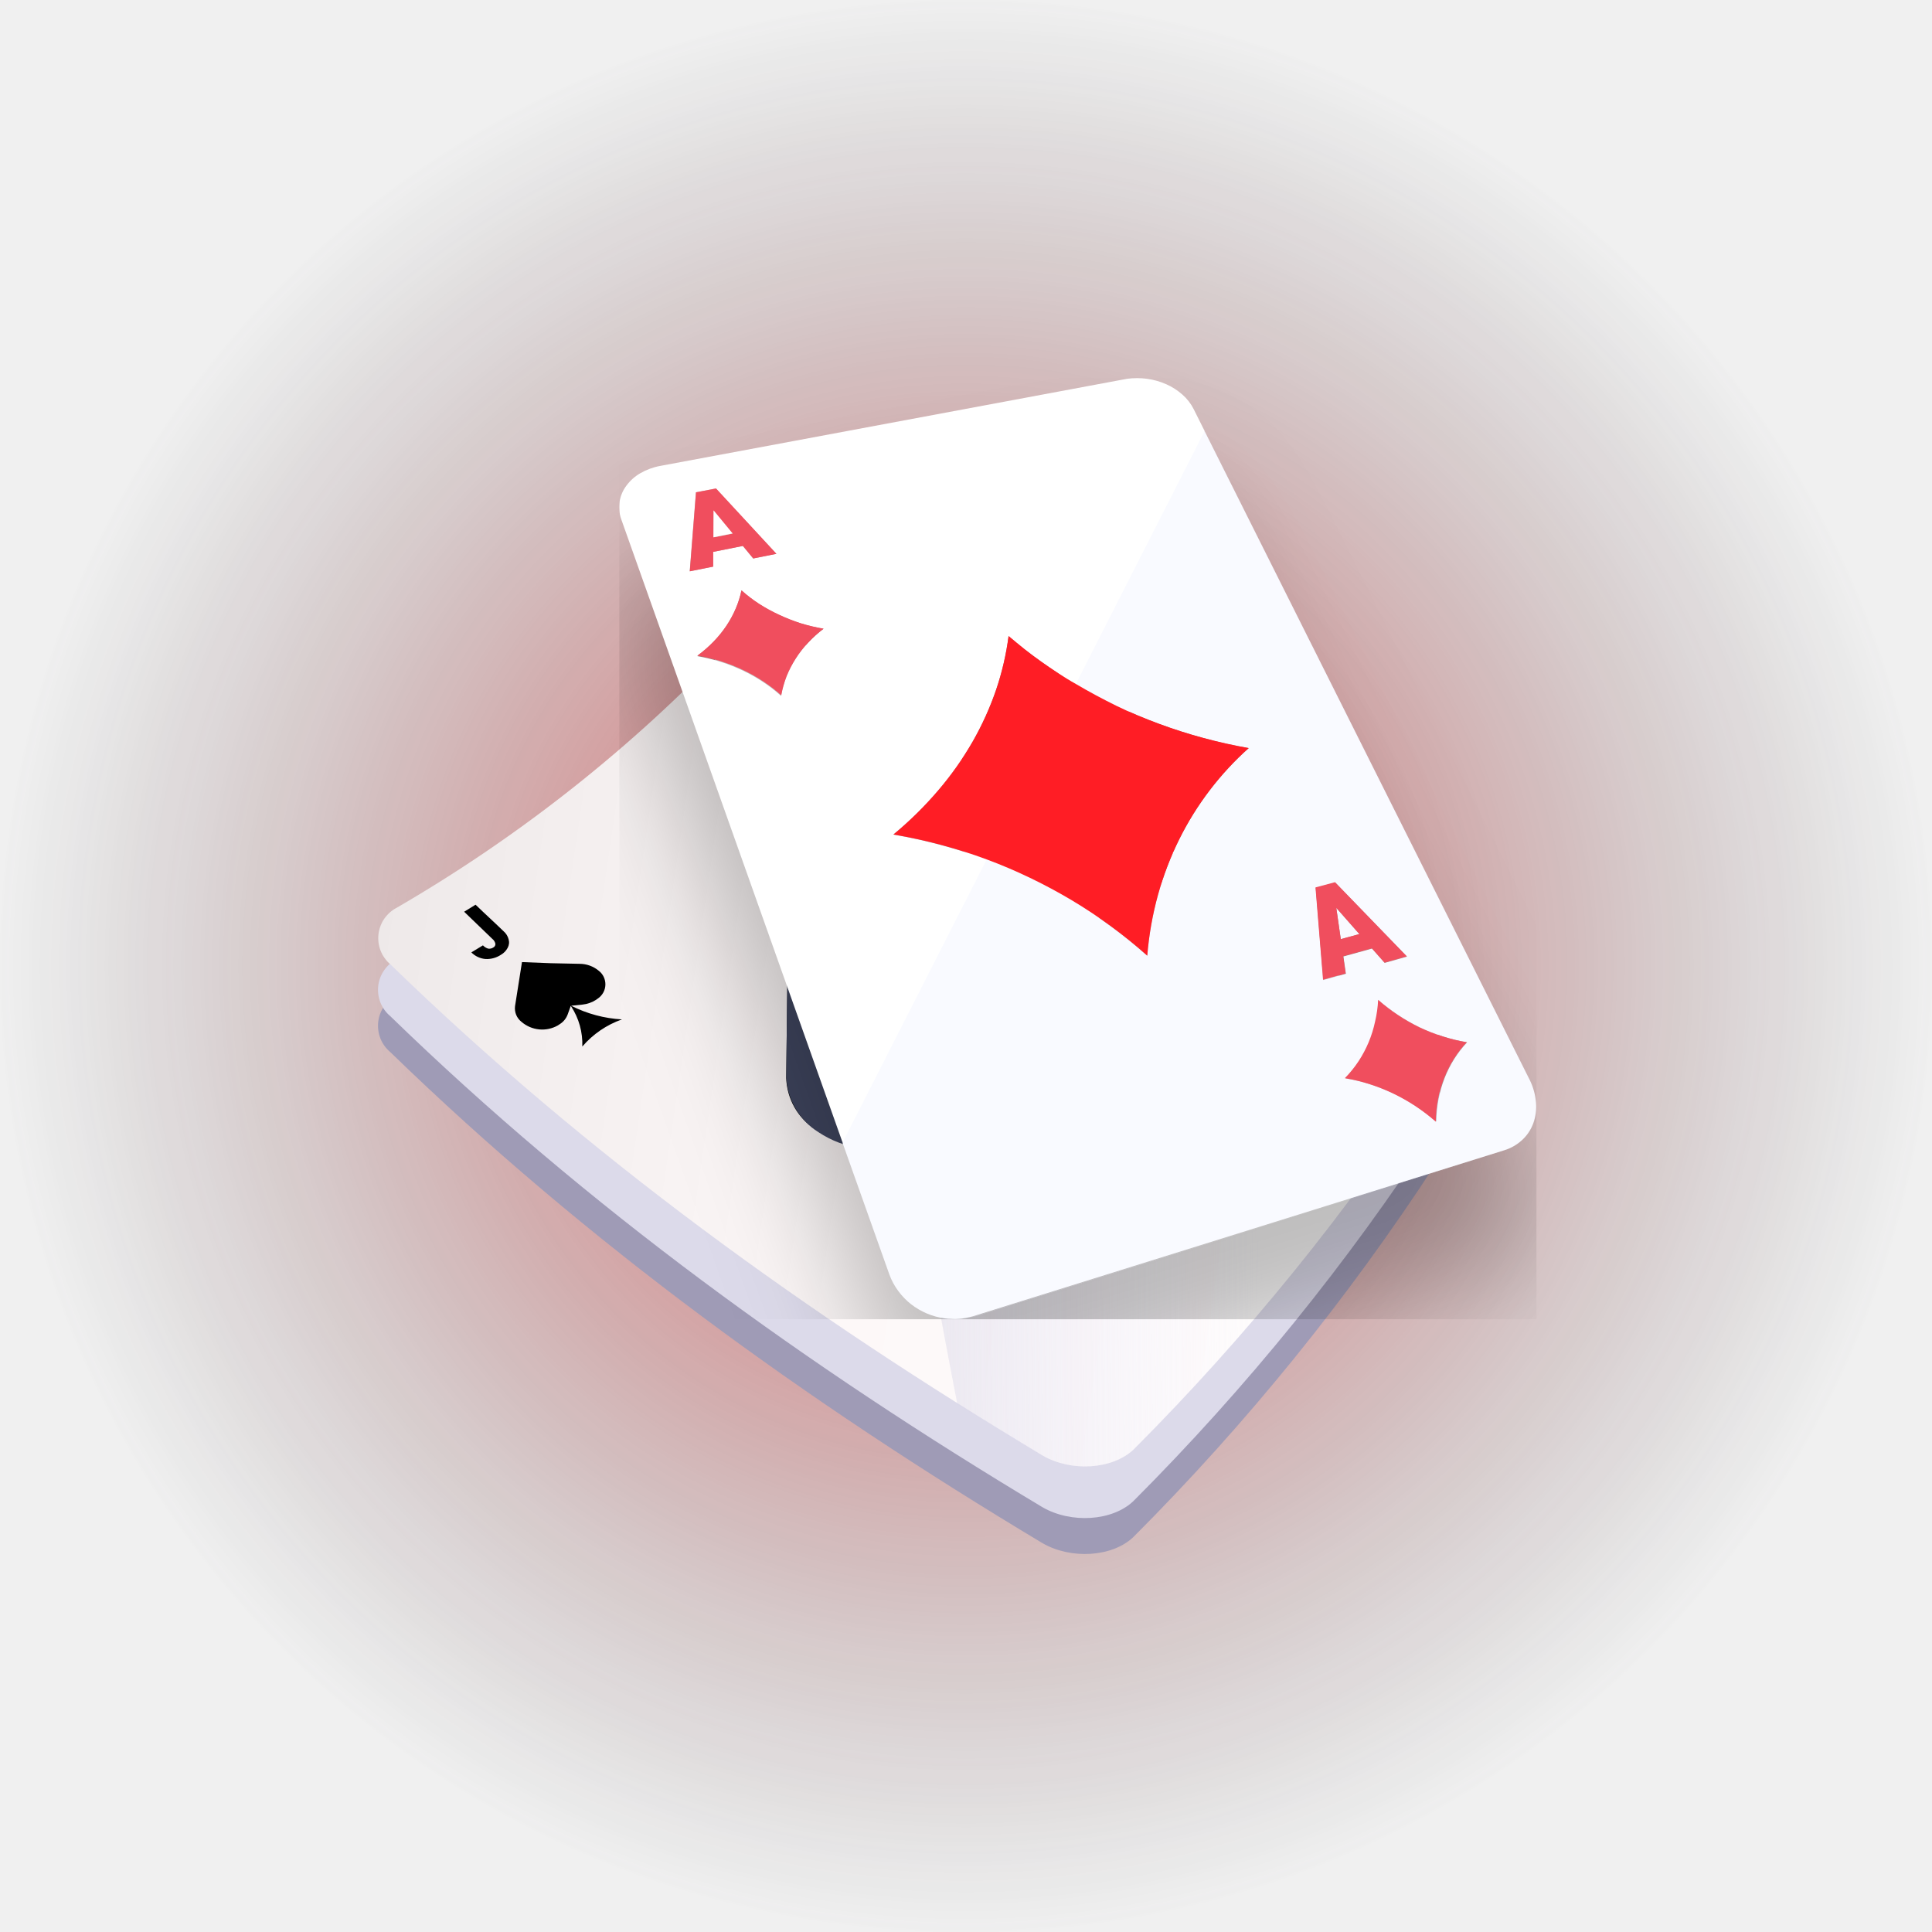
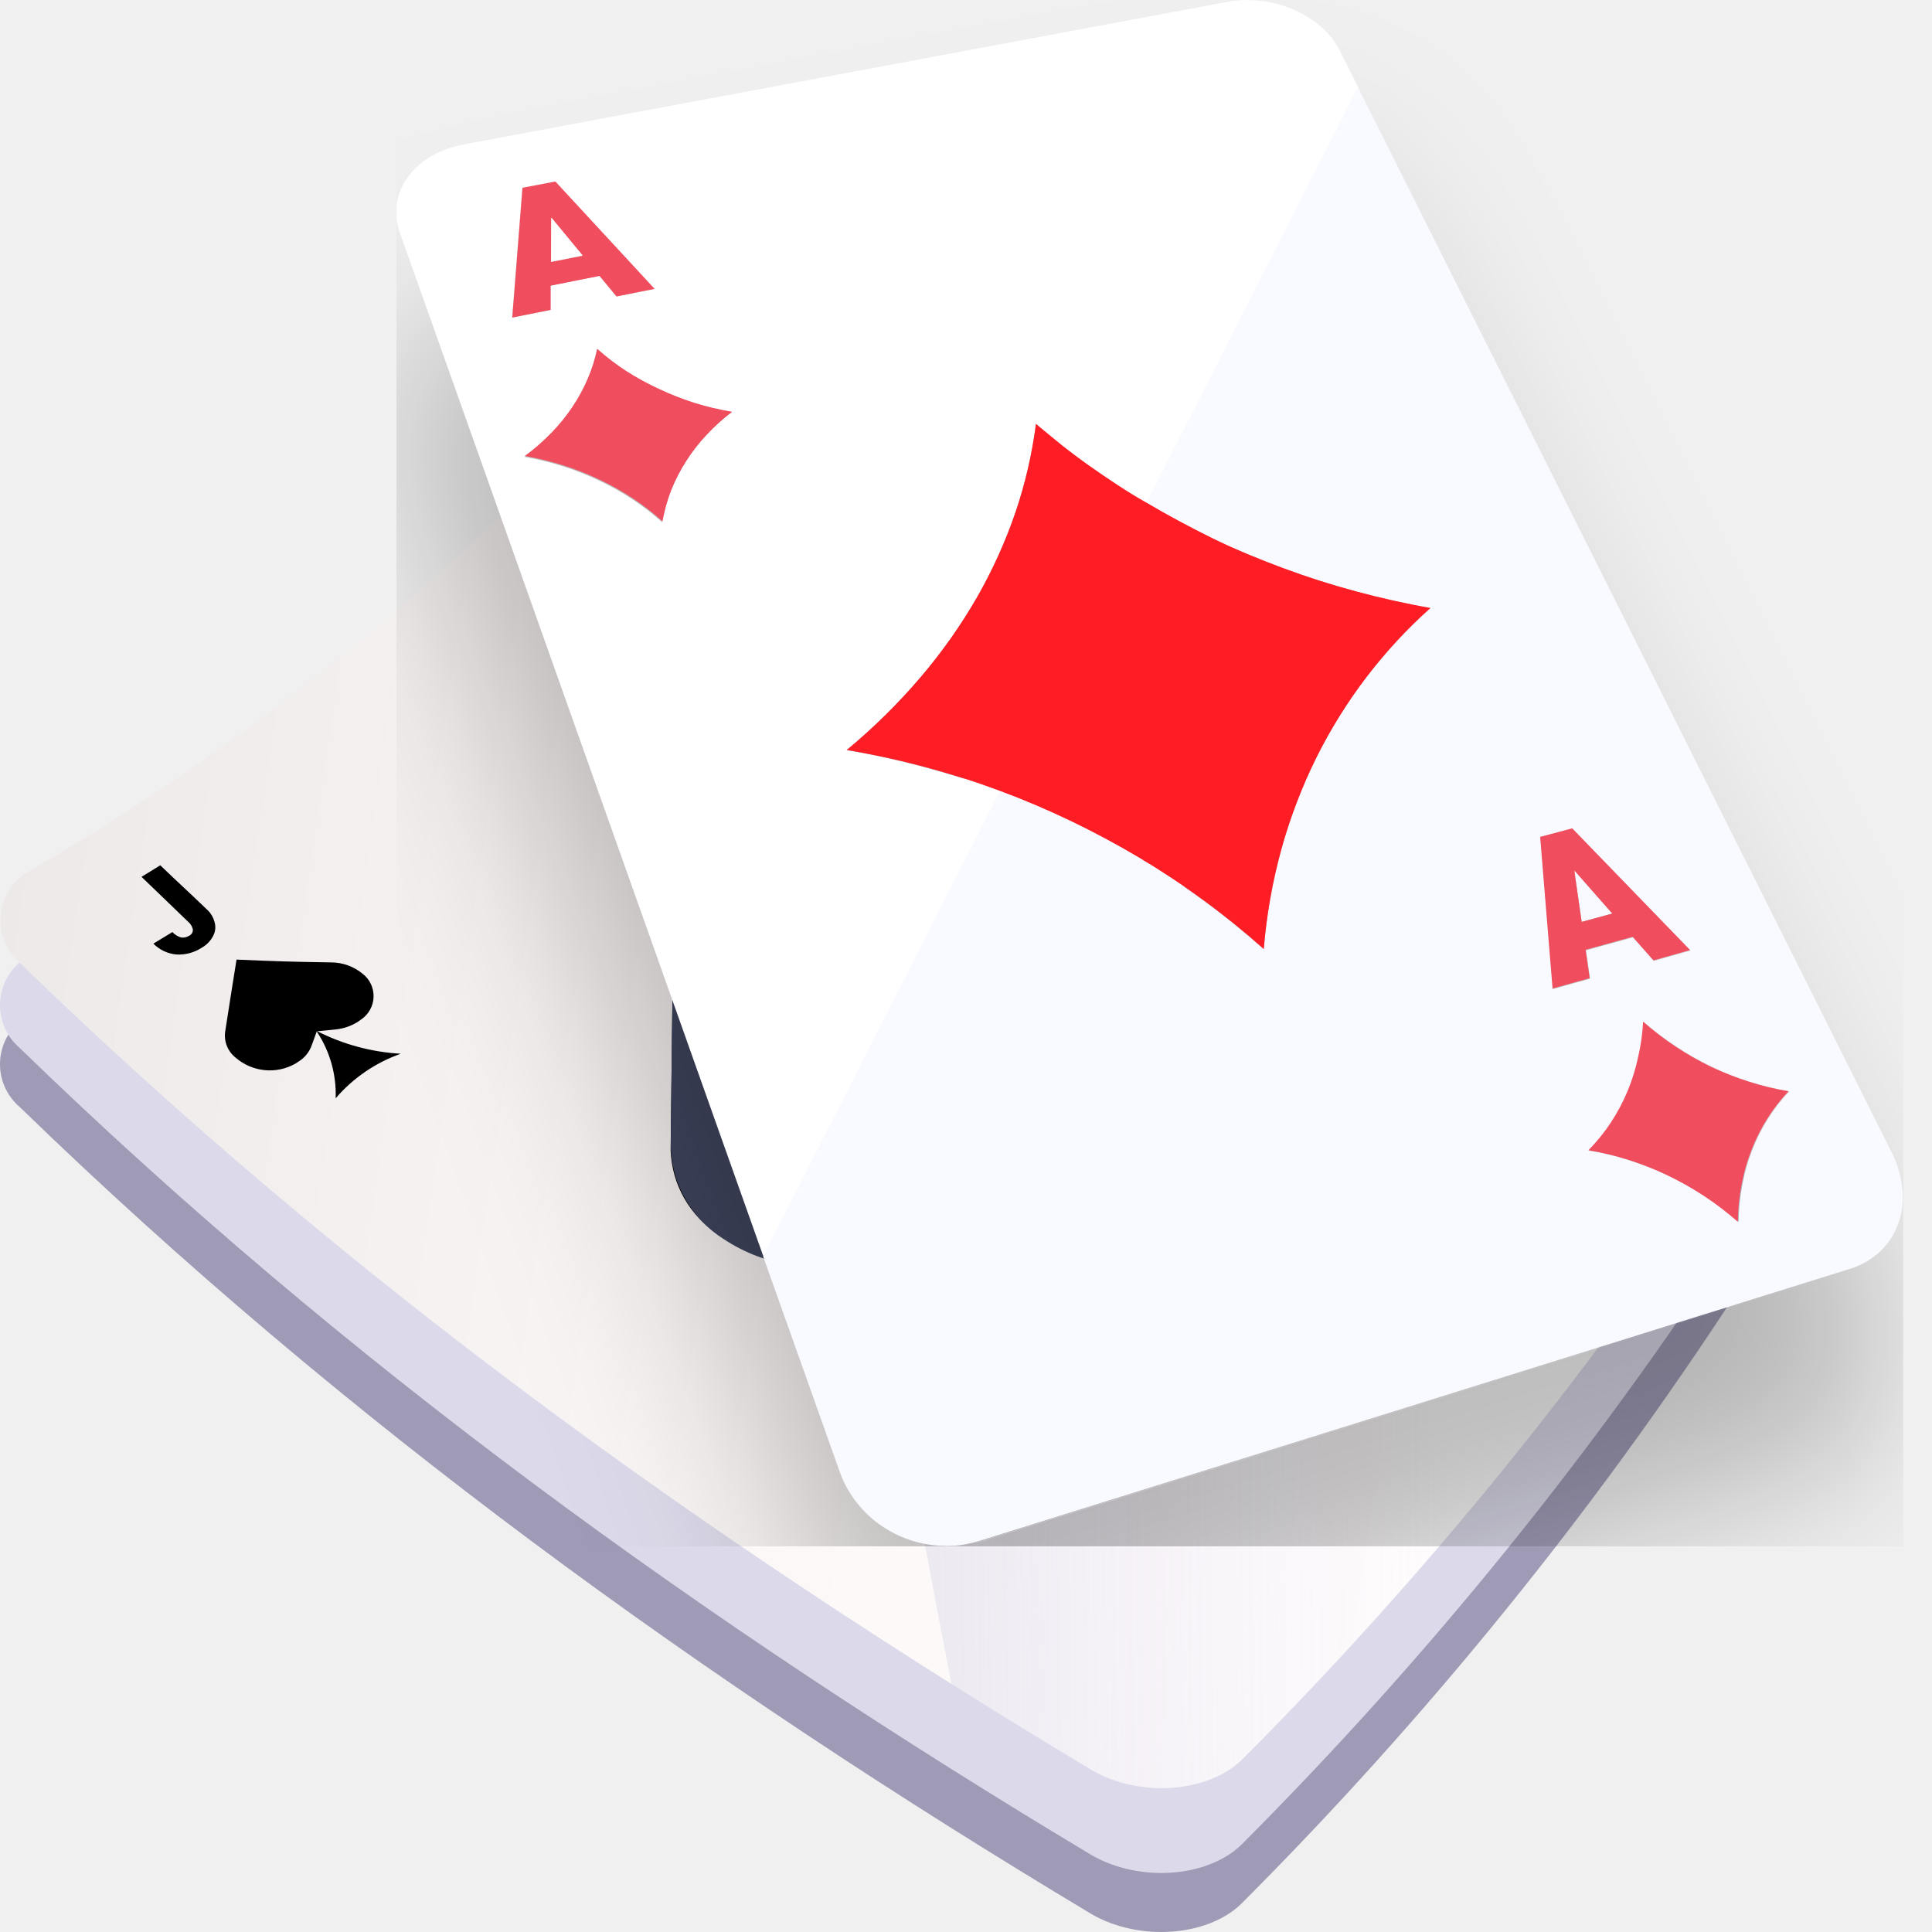
- <svg xmlns="http://www.w3.org/2000/svg" width="92" height="92" viewBox="0 0 92 92" fill="none">
-   <circle opacity="0.6" cx="46" cy="46" r="46" fill="url(#paint0_radial_1401_121448)" />
-   <g clip-path="url(#clip0_1401_121448)">
-     <path d="M18.581 50.096C18.374 49.922 18.214 49.699 18.114 49.448C18.015 49.196 17.98 48.924 18.011 48.656C18.043 48.387 18.14 48.131 18.295 47.91C18.45 47.688 18.658 47.509 18.899 47.387C24.779 43.97 30.137 39.724 34.807 34.781C35.175 34.358 35.688 34.089 36.245 34.026C36.801 33.964 37.362 34.112 37.814 34.442C46.833 41.728 56.766 47.399 67.239 52.311C68.526 52.887 69.054 54.293 68.347 55.449C64.182 61.845 59.364 67.791 53.971 73.192C52.97 74.148 51.001 74.27 49.64 73.482C38.444 66.772 27.967 59.209 18.581 50.096Z" fill="#9F9BB6" />
-     <path d="M18.581 48.385C18.374 48.211 18.214 47.988 18.114 47.737C18.015 47.486 17.98 47.213 18.011 46.945C18.043 46.676 18.14 46.42 18.295 46.199C18.45 45.977 18.658 45.798 18.899 45.676C24.779 42.259 30.137 38.014 34.807 33.07C35.175 32.648 35.688 32.378 36.245 32.316C36.801 32.253 37.362 32.401 37.814 32.731C46.833 40.017 56.766 45.688 67.239 50.6C68.526 51.176 69.054 52.582 68.347 53.738C64.182 60.134 59.364 66.08 53.971 71.481C52.97 72.437 51.001 72.559 49.64 71.771C38.444 65.061 27.967 57.498 18.581 48.385Z" fill="#DCDAEA" />
-     <path d="M18.593 45.925C18.386 45.75 18.226 45.528 18.126 45.276C18.027 45.025 17.992 44.753 18.023 44.484C18.055 44.216 18.152 43.959 18.307 43.738C18.462 43.517 18.67 43.337 18.911 43.215C24.791 39.799 30.149 35.553 34.819 30.61C35.187 30.187 35.7 29.918 36.257 29.855C36.813 29.792 37.374 29.94 37.826 30.27C46.845 37.556 56.778 43.228 67.251 48.139C68.538 48.716 69.066 50.121 68.359 51.278C64.194 57.673 59.376 63.62 53.983 69.02C52.982 69.976 51.013 70.099 49.652 69.31C38.456 62.601 27.979 55.037 18.593 45.925Z" fill="url(#paint1_linear_1401_121448)" />
-     <path opacity="0.67" d="M45.594 66.892C43.351 55.377 41.557 43.833 40.229 32.159C48.683 38.37 57.735 43.724 67.251 48.14C68.538 48.716 69.066 50.122 68.359 51.278C64.194 57.674 59.377 63.62 53.983 69.02C52.982 69.977 51.013 70.095 49.652 69.306C47.993 68.363 47.184 67.876 45.594 66.892Z" fill="url(#paint2_linear_1401_121448)" />
-     <path d="M45.934 51.517C46.019 50.896 46.06 50.585 46.138 49.964C46.857 49.752 47.217 49.641 47.932 49.416C48.671 49.192 49.334 48.768 49.848 48.191L50.089 47.909C51.38 46.405 50.906 44.297 49.235 43.242C48.321 42.687 47.231 42.498 46.183 42.711C43.325 43.29 40.439 43.716 37.536 43.986C37.491 46.928 37.471 48.403 37.438 51.341C37.456 51.833 37.593 52.314 37.837 52.741C38.082 53.168 38.428 53.529 38.844 53.793C40.589 55.019 43.298 54.933 44.736 53.552L44.994 53.303C45.495 52.827 45.826 52.199 45.934 51.517V51.517Z" fill="black" />
-     <path d="M43.212 54.467L43.596 54.332C42.779 49.964 42.427 47.794 41.77 43.471C40.082 43.716 39.236 43.818 37.528 43.994C37.487 46.895 37.471 48.35 37.442 51.259C37.461 51.793 37.61 52.313 37.877 52.775C38.143 53.238 38.519 53.628 38.97 53.911C39.588 54.322 40.291 54.586 41.027 54.682C41.762 54.778 42.51 54.705 43.212 54.467V54.467Z" fill="#404660" />
-     <path d="M46.138 49.952L46.22 49.976C48.918 50.851 51.788 51.057 54.584 50.577C52.392 52.07 50.594 54.072 49.346 56.412C48.901 54.033 47.81 51.821 46.191 50.021L46.138 49.952Z" fill="black" />
-     <path d="M22.102 43.416L22.646 43.081C23.173 43.591 23.463 43.845 23.982 44.347C24.098 44.447 24.181 44.579 24.219 44.727C24.239 44.795 24.246 44.866 24.238 44.936C24.23 45.006 24.208 45.074 24.174 45.136C24.102 45.272 23.993 45.386 23.859 45.463C23.64 45.609 23.379 45.681 23.116 45.667C22.862 45.645 22.625 45.533 22.445 45.352L22.997 45.017C23.065 45.091 23.151 45.144 23.246 45.173C23.331 45.186 23.417 45.167 23.487 45.12C23.521 45.104 23.549 45.078 23.567 45.046C23.585 45.014 23.593 44.977 23.59 44.94C23.569 44.847 23.517 44.765 23.442 44.707C22.899 44.18 22.629 43.926 22.102 43.416Z" fill="black" />
-     <path d="M60.219 45.865C60.219 45.988 60.219 46.049 60.219 46.176L59.9 46.319C59.764 46.379 59.647 46.475 59.561 46.597V46.626C59.508 46.701 59.472 46.787 59.456 46.878C59.44 46.968 59.445 47.062 59.469 47.15C59.494 47.239 59.538 47.321 59.599 47.391C59.659 47.461 59.734 47.516 59.818 47.553C60.015 47.651 60.24 47.673 60.452 47.614C61.126 47.422 61.461 47.328 62.135 47.124C61.992 46.523 61.919 46.225 61.78 45.624C61.755 45.528 61.71 45.437 61.646 45.36C61.582 45.283 61.502 45.221 61.412 45.179C61.235 45.087 61.031 45.063 60.837 45.111C60.644 45.159 60.475 45.276 60.362 45.441L60.341 45.473C60.261 45.588 60.218 45.725 60.219 45.865V45.865Z" fill="black" />
-     <path d="M60.231 46.176H60.203C59.691 46.064 59.161 46.064 58.65 46.176C59.038 45.858 59.322 45.431 59.467 44.95C59.597 45.408 59.852 45.821 60.203 46.144L60.231 46.176Z" fill="black" />
-     <path d="M65.878 49.27L65.502 49.854C64.734 49.502 64.354 49.323 63.602 48.963C63.437 48.895 63.294 48.78 63.194 48.632C63.105 48.5 63.061 48.342 63.071 48.183C63.083 48.012 63.141 47.849 63.239 47.709C63.377 47.472 63.596 47.293 63.855 47.206C64.113 47.131 64.39 47.159 64.628 47.284L64.26 47.872C64.166 47.818 64.058 47.792 63.95 47.798C63.906 47.806 63.864 47.824 63.828 47.85C63.792 47.877 63.762 47.91 63.741 47.95C63.719 47.985 63.708 48.025 63.708 48.066C63.708 48.107 63.719 48.148 63.741 48.183C63.797 48.275 63.882 48.347 63.982 48.387C64.73 48.726 65.11 48.918 65.878 49.27Z" fill="black" />
-     <path fill-rule="evenodd" clip-rule="evenodd" d="M27.181 47.894C27.124 48.061 27.091 48.143 27.034 48.302C26.963 48.498 26.828 48.664 26.65 48.772L26.564 48.83C26.294 48.983 25.983 49.049 25.674 49.019C25.364 48.989 25.072 48.864 24.836 48.662C24.724 48.575 24.636 48.46 24.581 48.329C24.527 48.198 24.508 48.055 24.525 47.914C24.656 47.072 24.721 46.656 24.856 45.814C25.955 45.863 26.491 45.879 27.602 45.896C27.935 45.897 28.257 46.014 28.513 46.227C28.615 46.306 28.697 46.407 28.751 46.524C28.806 46.641 28.832 46.768 28.828 46.897C28.825 47.026 28.79 47.151 28.728 47.264C28.666 47.377 28.579 47.474 28.473 47.546L28.387 47.608C28.193 47.734 27.971 47.813 27.741 47.837L27.177 47.894H27.202C27.953 48.275 28.775 48.496 29.617 48.543C28.885 48.801 28.234 49.246 27.729 49.835C27.754 49.156 27.567 48.486 27.194 47.918L27.181 47.894Z" fill="black" />
-     <g clip-path="url(#clip1_1401_121448)" filter="url(#filter0_d_1401_121448)">
-       <path d="M42.537 39.743C42.917 39.808 43.308 39.88 43.673 39.963C44.038 40.046 44.423 40.135 44.793 40.236C45.163 40.337 45.531 40.443 45.896 40.557C46.261 40.671 55.568 40.425 55.925 40.557L40.121 54.401L29.584 24.729C29.487 24.459 29.46 24.168 29.504 23.884C29.55 23.609 29.661 23.349 29.828 23.127C30.006 22.886 30.232 22.684 30.491 22.535C30.782 22.366 31.101 22.248 31.432 22.188L53.662 18.039C53.982 17.99 54.308 17.99 54.628 18.039C54.942 18.082 55.248 18.169 55.538 18.298C55.819 18.422 56.079 18.589 56.309 18.794C56.527 18.985 56.706 19.217 56.839 19.476L57.365 20.528L52.477 38.687C52.189 38.514 50.663 32.233 50.385 32.06C50.11 31.881 49.835 31.694 49.568 31.502C49.301 31.31 49.039 31.113 48.782 30.914C48.525 30.714 48.268 30.504 48.029 30.294C47.915 31.167 47.714 32.026 47.43 32.858C47.136 33.715 46.761 34.542 46.312 35.327C45.839 36.148 45.291 36.923 44.678 37.642C44.025 38.403 43.309 39.106 42.537 39.743ZM37.196 33.118C37.253 32.806 37.339 32.5 37.453 32.205C37.572 31.911 37.718 31.628 37.89 31.362C38.063 31.091 38.261 30.838 38.481 30.605C38.706 30.363 38.951 30.142 39.214 29.944C38.844 29.881 38.48 29.795 38.121 29.684C37.771 29.572 37.427 29.437 37.093 29.28C36.766 29.13 36.449 28.956 36.145 28.761C35.849 28.569 35.568 28.354 35.305 28.118C35.243 28.418 35.151 28.711 35.03 28.992C34.907 29.281 34.757 29.557 34.583 29.817C34.402 30.086 34.197 30.339 33.971 30.571C33.733 30.817 33.475 31.041 33.2 31.243C33.577 31.309 33.95 31.4 34.315 31.515C34.674 31.628 35.024 31.766 35.364 31.927C35.698 32.084 36.02 32.266 36.328 32.469C36.632 32.669 36.921 32.892 37.191 33.136L37.196 33.118ZM33.138 23.443L32.843 27.206L33.956 26.983V26.28L35.372 25.997L35.865 26.594L36.968 26.373L34.092 23.262L33.133 23.443" fill="white" />
-       <path d="M34.098 23.261L36.974 26.373L35.871 26.593L35.378 25.997L33.962 26.28V26.982L32.849 27.205L33.144 23.443L34.098 23.261ZM33.969 25.595L34.887 25.414L33.98 24.314V25.595" fill="#F04E5E" />
-       <path d="M33.98 24.304L34.887 25.403L33.972 25.585L33.98 24.304Z" fill="white" />
-       <path d="M35.311 28.11C35.574 28.346 35.855 28.561 36.151 28.753C36.455 28.948 36.772 29.122 37.099 29.272C37.433 29.429 37.776 29.564 38.127 29.677C38.485 29.787 38.85 29.874 39.219 29.936C38.957 30.134 38.712 30.355 38.487 30.597C38.266 30.83 38.068 31.083 37.896 31.354C37.724 31.621 37.578 31.903 37.459 32.197C37.345 32.492 37.259 32.798 37.202 33.11C36.932 32.865 36.643 32.643 36.339 32.443C36.031 32.239 35.709 32.058 35.375 31.901C35.035 31.739 34.685 31.602 34.326 31.489C33.961 31.374 33.588 31.283 33.211 31.217C33.486 31.015 33.744 30.79 33.982 30.545C34.208 30.313 34.413 30.06 34.594 29.791C34.768 29.531 34.918 29.255 35.041 28.966C35.159 28.691 35.249 28.404 35.311 28.11V28.11Z" fill="#F04E5E" />
-       <path d="M72.855 51.448C73.017 51.782 73.114 52.143 73.143 52.513C73.17 52.846 73.125 53.18 73.012 53.494C72.903 53.789 72.727 54.056 72.498 54.272C72.251 54.504 71.955 54.675 71.632 54.775L46.356 62.673C46.228 62.709 46.099 62.738 45.986 62.761C45.871 62.782 45.756 62.797 45.639 62.805C45.529 62.813 45.418 62.813 45.308 62.805C45.2 62.803 45.093 62.794 44.987 62.779C44.695 62.741 44.41 62.663 44.139 62.548C43.869 62.434 43.615 62.285 43.383 62.105C43.152 61.923 42.946 61.71 42.771 61.472C42.596 61.235 42.455 60.973 42.352 60.694L40.119 54.414L46.983 40.93C47.685 41.19 48.371 41.483 49.039 41.804C49.708 42.126 50.368 42.478 51.008 42.859C51.648 43.241 52.272 43.656 52.876 44.096C53.48 44.537 54.066 45.012 54.629 45.512C54.709 44.529 54.881 43.556 55.143 42.605C55.396 41.695 55.734 40.811 56.153 39.966C56.562 39.143 57.049 38.361 57.605 37.632C58.159 36.906 58.78 36.234 59.461 35.627C58.733 35.501 58.011 35.34 57.299 35.145C56.587 34.951 55.881 34.725 55.189 34.471C54.498 34.217 53.82 33.926 53.157 33.613C52.493 33.299 51.853 32.952 51.229 32.575L57.361 20.526L72.855 51.448ZM68.394 53.416C68.398 53.055 68.434 52.694 68.502 52.34C68.567 51.998 68.663 51.663 68.79 51.339C68.913 51.022 69.066 50.718 69.247 50.431C69.427 50.145 69.634 49.877 69.866 49.633C69.48 49.569 69.099 49.477 68.725 49.358C68.348 49.239 67.979 49.094 67.62 48.925C67.265 48.753 66.922 48.557 66.592 48.339C66.258 48.122 65.94 47.882 65.639 47.62C65.63 47.969 65.588 48.316 65.516 48.658C65.445 48.992 65.343 49.319 65.212 49.635C65.08 49.951 64.919 50.254 64.732 50.54C64.54 50.831 64.32 51.103 64.076 51.352C64.471 51.416 64.86 51.51 65.24 51.632C65.624 51.754 66 51.902 66.364 52.075C66.73 52.251 67.085 52.451 67.425 52.674C67.769 52.901 68.097 53.152 68.407 53.424L68.394 53.416ZM62.655 42.273L63.015 46.669L64.089 46.368L63.971 45.546L65.336 45.17L65.939 45.852L67.001 45.554L63.583 42.025L62.655 42.284" fill="#F9FAFF" />
-       <path d="M63.632 43.228L64.732 44.48L63.848 44.721L63.632 43.228Z" fill="#F9FAFF" />
-       <path d="M63.57 42.009L66.988 45.538L65.927 45.837L65.323 45.154L63.958 45.531L64.076 46.352L63.002 46.653L62.642 42.258L63.57 42.009ZM63.845 44.721L64.732 44.48L63.632 43.23L63.845 44.721Z" fill="#F04E5E" />
-       <path d="M48.027 30.286C48.284 30.496 48.526 30.703 48.78 30.906C49.034 31.108 49.294 31.302 49.566 31.494C49.839 31.686 50.109 31.873 50.384 32.052C50.659 32.231 50.944 32.41 51.232 32.57C51.856 32.939 52.499 33.283 53.159 33.608C53.82 33.932 54.501 34.209 55.192 34.466C55.883 34.723 56.587 34.948 57.302 35.14C58.016 35.332 58.736 35.495 59.463 35.622C58.783 36.229 58.162 36.901 57.608 37.627C57.051 38.356 56.565 39.138 56.156 39.961C55.737 40.806 55.399 41.69 55.146 42.6C54.884 43.551 54.712 44.524 54.632 45.507C54.07 45.008 53.486 44.535 52.879 44.091C52.273 43.647 51.65 43.235 51.011 42.854C50.37 42.474 49.714 42.122 49.042 41.799C48.371 41.477 47.685 41.184 46.986 40.925C46.629 40.793 46.269 40.666 45.904 40.552C45.539 40.438 45.172 40.329 44.802 40.23C44.432 40.132 44.056 40.038 43.681 39.958C43.306 39.878 42.926 39.802 42.545 39.737C43.317 39.098 44.032 38.393 44.683 37.629C45.297 36.91 45.845 36.135 46.318 35.314C46.767 34.529 47.142 33.702 47.436 32.845C47.717 32.014 47.915 31.157 48.027 30.286V30.286Z" fill="#FF1D25" />
-       <path d="M65.626 47.613C65.924 47.875 66.239 48.117 66.569 48.336C66.898 48.554 67.242 48.75 67.597 48.922C67.955 49.092 68.325 49.236 68.702 49.355C69.076 49.475 69.457 49.567 69.843 49.63C69.611 49.875 69.404 50.143 69.224 50.429C69.043 50.715 68.889 51.02 68.766 51.336C68.64 51.66 68.543 51.995 68.479 52.337C68.411 52.692 68.375 53.052 68.371 53.413C68.061 53.142 67.733 52.891 67.389 52.664C67.049 52.441 66.694 52.241 66.328 52.065C65.964 51.892 65.588 51.744 65.204 51.621C64.824 51.5 64.435 51.406 64.04 51.342C64.284 51.093 64.504 50.821 64.696 50.53C64.883 50.244 65.044 49.941 65.176 49.625C65.307 49.309 65.409 48.982 65.48 48.647C65.56 48.308 65.609 47.961 65.626 47.613V47.613Z" fill="#F04E5E" />
-       <path d="M71.627 54.777C71.942 54.683 72.234 54.52 72.48 54.3C72.704 54.092 72.88 53.836 72.994 53.551C73.113 53.26 73.169 52.947 73.161 52.633C73.152 52.29 73.078 51.952 72.943 51.637C73.078 51.952 73.152 52.29 73.161 52.633C73.171 52.947 73.114 53.26 72.994 53.551C72.88 53.836 72.704 54.092 72.48 54.3C72.234 54.521 71.943 54.684 71.627 54.777V54.777Z" fill="white" />
-       <path d="M46.267 62.701H46.287H46.308H46.331H46.351L71.627 54.803L46.356 62.704H46.336H46.315H46.292H46.272C46.166 62.734 46.059 62.758 45.95 62.777C45.842 62.794 45.734 62.807 45.627 62.816C45.516 62.816 45.411 62.816 45.303 62.816C45.195 62.816 45.087 62.803 44.981 62.787C45.087 62.803 45.195 62.81 45.3 62.816C45.406 62.821 45.516 62.816 45.621 62.816C45.727 62.816 45.837 62.795 45.945 62.777C46.054 62.758 46.161 62.733 46.267 62.701V62.701Z" fill="white" />
-     </g>
+ <svg xmlns="http://www.w3.org/2000/svg" width="56" height="56" viewBox="0 0 56 56" fill="none">
+   <path d="M0.581 32.096C0.374 31.922 0.214 31.699 0.114 31.448C0.015 31.196 -0.02 30.924 0.011 30.656C0.043 30.387 0.14 30.131 0.295 29.91C0.45 29.688 0.658 29.509 0.899 29.387C6.779 25.97 12.137 21.724 16.807 16.781C17.175 16.358 17.688 16.089 18.245 16.026C18.802 15.964 19.362 16.112 19.814 16.442C28.833 23.728 38.766 29.399 49.239 34.311C50.526 34.887 51.054 36.293 50.347 37.449C46.182 43.845 41.364 49.791 35.971 55.191C34.97 56.148 33.001 56.27 31.64 55.482C20.444 48.772 9.967 41.209 0.581 32.096Z" fill="#9F9BB6" />
+   <path d="M0.581 30.385C0.374 30.211 0.214 29.988 0.114 29.737C0.015 29.485 -0.02 29.213 0.011 28.945C0.043 28.677 0.14 28.42 0.295 28.199C0.45 27.977 0.658 27.798 0.899 27.676C6.779 24.259 12.137 20.014 16.807 15.07C17.175 14.648 17.688 14.378 18.245 14.316C18.802 14.253 19.362 14.401 19.814 14.731C28.833 22.017 38.766 27.688 49.239 32.6C50.526 33.176 51.054 34.582 50.347 35.738C46.182 42.134 41.364 48.08 35.971 53.481C34.97 54.437 33.001 54.559 31.64 53.771C20.444 47.061 9.967 39.498 0.581 30.385Z" fill="#DCDAEA" />
+   <path d="M0.593 27.925C0.386 27.75 0.226 27.528 0.126 27.276C0.027 27.025 -0.008 26.753 0.023 26.484C0.055 26.216 0.152 25.959 0.307 25.738C0.462 25.517 0.67 25.337 0.911 25.215C6.791 21.799 12.149 17.553 16.819 12.61C17.187 12.187 17.7 11.918 18.257 11.855C18.814 11.792 19.374 11.94 19.826 12.27C28.845 19.556 38.778 25.228 49.251 30.139C50.538 30.716 51.066 32.121 50.359 33.278C46.194 39.673 41.376 45.62 35.983 51.02C34.982 51.976 33.013 52.099 31.652 51.31C20.456 44.601 9.979 37.037 0.593 27.925Z" fill="url(#paint0_linear_3516_51087)" />
+   <path opacity="0.67" d="M27.594 48.892C25.351 37.377 23.557 25.833 22.229 14.159C30.683 20.37 39.735 25.724 49.251 30.14C50.538 30.716 51.066 32.122 50.359 33.278C46.194 39.674 41.377 45.62 35.983 51.02C34.982 51.977 33.013 52.095 31.652 51.306C29.993 50.363 29.184 49.876 27.594 48.892Z" fill="url(#paint1_linear_3516_51087)" />
+   <path d="M27.933 33.517C28.019 32.896 28.06 32.585 28.138 31.964C28.857 31.752 29.217 31.641 29.932 31.416C30.671 31.192 31.334 30.768 31.848 30.191L32.089 29.909C33.38 28.405 32.906 26.297 31.235 25.242C30.321 24.687 29.231 24.498 28.183 24.711C25.325 25.29 22.439 25.716 19.536 25.986C19.491 28.928 19.471 30.403 19.438 33.341C19.456 33.833 19.593 34.314 19.837 34.741C20.082 35.168 20.428 35.529 20.844 35.793C22.589 37.019 25.298 36.933 26.736 35.552L26.994 35.303C27.495 34.827 27.826 34.199 27.933 33.517V33.517Z" fill="black" />
+   <path d="M25.212 36.467L25.596 36.332C24.779 31.964 24.427 29.794 23.77 25.471C22.082 25.716 21.236 25.818 19.528 25.994C19.487 28.895 19.471 30.35 19.442 33.259C19.461 33.793 19.61 34.313 19.877 34.775C20.143 35.238 20.519 35.628 20.97 35.911C21.588 36.322 22.291 36.586 23.027 36.682C23.762 36.778 24.509 36.705 25.212 36.467V36.467Z" fill="#404660" />
+   <path d="M28.138 31.952L28.22 31.976C30.918 32.851 33.788 33.057 36.584 32.577C34.392 34.07 32.594 36.072 31.346 38.412C30.901 36.033 29.81 33.821 28.191 32.021L28.138 31.952Z" fill="black" />
+   <path d="M4.102 25.416L4.646 25.081C5.173 25.591 5.463 25.845 5.982 26.347C6.098 26.447 6.181 26.579 6.219 26.727C6.239 26.795 6.246 26.866 6.238 26.936C6.23 27.006 6.208 27.074 6.174 27.136C6.102 27.272 5.993 27.386 5.859 27.463C5.64 27.609 5.379 27.681 5.116 27.667C4.862 27.645 4.625 27.533 4.445 27.352L4.997 27.017C5.065 27.091 5.151 27.144 5.246 27.173C5.331 27.186 5.417 27.167 5.487 27.12C5.521 27.104 5.549 27.078 5.567 27.046C5.585 27.014 5.593 26.977 5.59 26.94C5.569 26.848 5.517 26.765 5.442 26.707C4.899 26.18 4.629 25.926 4.102 25.416Z" fill="black" />
+   <path d="M42.219 27.866C42.219 27.988 42.219 28.049 42.219 28.176L41.9 28.319C41.764 28.379 41.647 28.475 41.561 28.597V28.625C41.508 28.701 41.472 28.787 41.456 28.878C41.44 28.968 41.445 29.062 41.469 29.15C41.494 29.239 41.538 29.321 41.599 29.391C41.659 29.461 41.734 29.516 41.818 29.553C42.015 29.651 42.24 29.673 42.452 29.614C43.126 29.422 43.461 29.328 44.135 29.124C43.992 28.523 43.919 28.225 43.78 27.624C43.755 27.527 43.71 27.437 43.646 27.36C43.582 27.283 43.502 27.221 43.412 27.179C43.235 27.087 43.031 27.063 42.837 27.111C42.644 27.159 42.475 27.276 42.362 27.441L42.341 27.473C42.261 27.588 42.218 27.725 42.219 27.866V27.866Z" fill="black" />
+   <path d="M42.231 28.176H42.202C41.691 28.064 41.161 28.064 40.65 28.176C41.038 27.858 41.322 27.431 41.467 26.95C41.597 27.408 41.852 27.821 42.202 28.143L42.231 28.176Z" fill="black" />
+   <path d="M47.878 31.27L47.502 31.854C46.734 31.502 46.354 31.323 45.602 30.963C45.437 30.895 45.294 30.78 45.194 30.632C45.105 30.5 45.061 30.342 45.071 30.183C45.083 30.012 45.141 29.849 45.239 29.709C45.377 29.472 45.596 29.293 45.855 29.206C46.113 29.131 46.39 29.159 46.628 29.284L46.26 29.872C46.166 29.818 46.058 29.792 45.95 29.799C45.906 29.806 45.864 29.824 45.828 29.85C45.792 29.877 45.762 29.91 45.741 29.95C45.719 29.985 45.708 30.025 45.708 30.066C45.708 30.107 45.719 30.148 45.741 30.183C45.797 30.275 45.882 30.347 45.982 30.387C46.73 30.726 47.11 30.918 47.878 31.27Z" fill="black" />
+   <path fill-rule="evenodd" clip-rule="evenodd" d="M9.181 29.894C9.124 30.061 9.091 30.143 9.034 30.302C8.963 30.498 8.828 30.664 8.65 30.772L8.564 30.829C8.294 30.983 7.983 31.049 7.674 31.019C7.364 30.989 7.072 30.864 6.836 30.662C6.724 30.575 6.636 30.46 6.581 30.329C6.527 30.198 6.508 30.055 6.525 29.914C6.656 29.072 6.721 28.656 6.856 27.814C7.955 27.863 8.491 27.879 9.602 27.896C9.935 27.897 10.257 28.014 10.513 28.227C10.615 28.306 10.697 28.407 10.751 28.524C10.806 28.64 10.832 28.768 10.828 28.897C10.825 29.026 10.79 29.151 10.728 29.264C10.666 29.377 10.579 29.474 10.473 29.546L10.387 29.608C10.193 29.734 9.971 29.813 9.741 29.837L9.177 29.894H9.202C9.953 30.275 10.775 30.496 11.617 30.543C10.885 30.801 10.234 31.246 9.729 31.835C9.754 31.156 9.567 30.486 9.194 29.918L9.181 29.894Z" fill="black" />
+   <g clip-path="url(#clip0_3516_51087)" filter="url(#filter0_d_3516_51087)">
+     <path d="M24.537 21.743C24.917 21.808 25.308 21.88 25.673 21.963C26.038 22.046 26.423 22.134 26.793 22.236C27.163 22.337 27.531 22.443 27.896 22.557C28.261 22.671 37.568 22.425 37.925 22.557L22.121 36.401L11.584 6.729C11.487 6.459 11.46 6.168 11.504 5.884C11.55 5.609 11.661 5.349 11.828 5.127C12.007 4.886 12.232 4.684 12.491 4.535C12.782 4.365 13.101 4.248 13.432 4.188L35.662 0.039C35.982 -0.01 36.308 -0.01 36.628 0.039C36.942 0.082 37.248 0.169 37.538 0.298C37.819 0.422 38.079 0.589 38.309 0.794C38.527 0.985 38.706 1.217 38.839 1.476L39.365 2.528L34.477 20.687C34.189 20.514 32.663 14.233 32.385 14.06C32.11 13.881 31.835 13.694 31.568 13.502C31.301 13.31 31.039 13.113 30.782 12.914C30.525 12.714 30.268 12.504 30.029 12.294C29.915 13.167 29.714 14.026 29.43 14.858C29.136 15.715 28.762 16.542 28.312 17.327C27.839 18.148 27.291 18.923 26.677 19.642C26.025 20.403 25.309 21.106 24.537 21.743ZM19.196 15.118C19.253 14.806 19.339 14.5 19.453 14.205C19.572 13.911 19.718 13.629 19.89 13.362C20.063 13.091 20.261 12.838 20.481 12.605C20.706 12.363 20.951 12.142 21.214 11.944C20.844 11.882 20.48 11.795 20.122 11.684C19.771 11.572 19.427 11.437 19.093 11.28C18.766 11.13 18.449 10.956 18.145 10.761C17.849 10.569 17.568 10.354 17.305 10.118C17.243 10.418 17.151 10.711 17.03 10.992C16.907 11.281 16.757 11.557 16.583 11.817C16.402 12.086 16.197 12.339 15.971 12.571C15.733 12.816 15.475 13.041 15.2 13.243C15.577 13.309 15.95 13.4 16.315 13.515C16.674 13.628 17.024 13.766 17.364 13.928C17.698 14.084 18.02 14.266 18.328 14.469C18.632 14.669 18.921 14.892 19.191 15.136L19.196 15.118ZM15.138 5.443L14.843 9.206L15.956 8.983V8.28L17.372 7.997L17.865 8.594L18.968 8.373L16.092 5.262L15.133 5.443" fill="white" />
+     <path d="M16.098 5.261L18.974 8.373L17.871 8.593L17.378 7.997L15.961 8.28V8.982L14.849 9.205L15.144 5.443L16.098 5.261ZM15.969 7.595L16.887 7.414L15.979 6.314V7.595" fill="#F04E5E" />
+     <path d="M15.98 6.304L16.887 7.403L15.972 7.585L15.98 6.304Z" fill="white" />
+     <path d="M17.311 10.11C17.574 10.346 17.855 10.561 18.151 10.753C18.455 10.948 18.772 11.122 19.099 11.272C19.433 11.429 19.776 11.564 20.127 11.677C20.485 11.787 20.85 11.874 21.22 11.936C20.957 12.134 20.712 12.355 20.487 12.597C20.266 12.83 20.068 13.083 19.896 13.354C19.724 13.621 19.578 13.903 19.459 14.197C19.345 14.492 19.259 14.798 19.202 15.11C18.932 14.866 18.643 14.643 18.339 14.443C18.031 14.239 17.709 14.058 17.375 13.901C17.035 13.739 16.685 13.602 16.326 13.489C15.961 13.374 15.588 13.283 15.211 13.217C15.486 13.015 15.744 12.79 15.982 12.545C16.208 12.313 16.413 12.06 16.594 11.791C16.768 11.531 16.918 11.255 17.041 10.966C17.159 10.691 17.249 10.404 17.311 10.11V10.11Z" fill="#F04E5E" />
+     <path d="M54.855 33.448C55.017 33.782 55.114 34.143 55.143 34.513C55.17 34.846 55.125 35.18 55.012 35.494C54.903 35.789 54.727 36.056 54.498 36.272C54.251 36.504 53.955 36.675 53.632 36.775L28.356 44.673C28.228 44.709 28.099 44.738 27.986 44.761C27.872 44.782 27.756 44.797 27.639 44.805C27.529 44.813 27.418 44.813 27.308 44.805C27.2 44.803 27.093 44.794 26.987 44.779C26.695 44.741 26.41 44.663 26.139 44.548C25.869 44.434 25.615 44.285 25.383 44.105C25.152 43.923 24.946 43.71 24.771 43.472C24.596 43.235 24.455 42.973 24.352 42.694L22.119 36.414L28.983 22.93C29.685 23.19 30.371 23.483 31.039 23.804C31.708 24.126 32.368 24.478 33.008 24.86C33.648 25.241 34.273 25.656 34.876 26.096C35.48 26.537 36.066 27.012 36.629 27.512C36.709 26.529 36.881 25.556 37.143 24.605C37.396 23.695 37.734 22.811 38.153 21.966C38.562 21.143 39.049 20.361 39.605 19.632C40.159 18.906 40.78 18.235 41.461 17.628C40.733 17.5 40.011 17.34 39.299 17.145C38.587 16.951 37.881 16.725 37.189 16.471C36.498 16.217 35.82 15.927 35.157 15.613C34.493 15.299 33.854 14.951 33.229 14.575L39.361 2.526L54.855 33.448ZM50.394 35.416C50.398 35.055 50.434 34.694 50.502 34.34C50.566 33.998 50.663 33.663 50.79 33.339C50.913 33.022 51.066 32.718 51.247 32.431C51.427 32.145 51.634 31.878 51.867 31.633C51.48 31.569 51.099 31.477 50.725 31.358C50.348 31.239 49.979 31.094 49.62 30.925C49.265 30.753 48.922 30.557 48.592 30.339C48.258 30.122 47.94 29.882 47.639 29.62C47.63 29.969 47.588 30.316 47.516 30.658C47.445 30.992 47.343 31.32 47.212 31.635C47.08 31.951 46.919 32.254 46.732 32.54C46.54 32.831 46.32 33.103 46.076 33.352C46.471 33.416 46.86 33.51 47.24 33.632C47.624 33.754 48 33.902 48.364 34.075C48.73 34.251 49.085 34.451 49.425 34.674C49.769 34.901 50.097 35.152 50.407 35.424L50.394 35.416ZM44.655 24.273L45.015 28.669L46.089 28.368L45.971 27.546L47.336 27.17L47.94 27.852L49.001 27.554L45.583 24.025L44.655 24.284" fill="#F9FAFF" />
+     <path d="M45.632 25.228L46.732 26.48L45.848 26.721L45.632 25.228Z" fill="#F9FAFF" />
+     <path d="M45.57 24.009L48.988 27.538L47.927 27.837L47.323 27.154L45.958 27.53L46.077 28.352L45.002 28.653L44.642 24.258L45.57 24.009ZM45.845 26.721L46.732 26.48L45.632 25.23L45.845 26.721Z" fill="#F04E5E" />
+     <path d="M30.027 12.286C30.284 12.496 30.526 12.703 30.78 12.906C31.034 13.108 31.294 13.302 31.566 13.494C31.839 13.686 32.109 13.873 32.384 14.052C32.659 14.231 32.944 14.41 33.232 14.57C33.856 14.939 34.499 15.283 35.159 15.608C35.82 15.932 36.501 16.209 37.192 16.466C37.883 16.723 38.587 16.948 39.302 17.14C40.016 17.332 40.736 17.495 41.463 17.622C40.783 18.229 40.162 18.901 39.608 19.627C39.051 20.356 38.565 21.138 38.156 21.96C37.737 22.806 37.399 23.69 37.146 24.6C36.884 25.551 36.712 26.524 36.632 27.507C36.07 27.008 35.486 26.535 34.879 26.091C34.273 25.647 33.65 25.235 33.011 24.854C32.37 24.474 31.714 24.122 31.042 23.799C30.371 23.477 29.685 23.184 28.986 22.925C28.629 22.793 28.269 22.666 27.904 22.552C27.539 22.438 27.172 22.329 26.802 22.23C26.432 22.132 26.056 22.038 25.681 21.958C25.306 21.878 24.926 21.802 24.545 21.738C25.317 21.098 26.032 20.393 26.683 19.629C27.297 18.91 27.845 18.135 28.318 17.314C28.767 16.529 29.142 15.702 29.436 14.845C29.717 14.014 29.915 13.157 30.027 12.286V12.286Z" fill="#FF1D25" />
+     <path d="M47.626 29.613C47.923 29.875 48.239 30.117 48.569 30.336C48.898 30.555 49.242 30.75 49.597 30.922C49.955 31.091 50.325 31.236 50.702 31.355C51.075 31.475 51.457 31.567 51.843 31.63C51.611 31.875 51.404 32.143 51.224 32.429C51.043 32.715 50.889 33.02 50.767 33.336C50.64 33.66 50.543 33.995 50.479 34.337C50.411 34.692 50.375 35.052 50.371 35.413C50.061 35.142 49.733 34.891 49.389 34.664C49.049 34.441 48.694 34.241 48.328 34.065C47.964 33.892 47.588 33.744 47.205 33.621C46.824 33.5 46.435 33.406 46.04 33.342C46.284 33.093 46.504 32.821 46.696 32.53C46.883 32.244 47.044 31.941 47.176 31.625C47.307 31.309 47.409 30.982 47.48 30.647C47.56 30.308 47.609 29.961 47.626 29.613V29.613Z" fill="#F04E5E" />
+     <path d="M53.627 36.777C53.943 36.683 54.234 36.52 54.48 36.3C54.704 36.092 54.88 35.836 54.994 35.551C55.112 35.26 55.169 34.947 55.161 34.633C55.152 34.29 55.078 33.952 54.943 33.637C55.078 33.952 55.152 34.29 55.161 34.633C55.171 34.947 55.114 35.26 54.994 35.551C54.88 35.836 54.704 36.092 54.48 36.3C54.234 36.521 53.943 36.684 53.627 36.777V36.777Z" fill="white" />
+     <path d="M28.267 44.701H28.287H28.308H28.331H28.351L53.627 36.803L28.356 44.704H28.336H28.315H28.292H28.272C28.166 44.734 28.059 44.758 27.95 44.777C27.842 44.794 27.735 44.807 27.627 44.816C27.516 44.816 27.411 44.816 27.303 44.816C27.195 44.816 27.087 44.803 26.982 44.787C27.087 44.803 27.195 44.81 27.3 44.816C27.405 44.821 27.516 44.816 27.621 44.816C27.727 44.816 27.837 44.795 27.945 44.777C28.054 44.758 28.161 44.733 28.267 44.701V44.701Z" fill="white" />
  </g>
  <defs>
-     <filter id="filter0_d_1401_121448" x="24.239" y="18" width="54.179" height="55.328" filterUnits="userSpaceOnUse" color-interpolation-filters="sRGB">
+     <filter id="filter0_d_3516_51087" x="6.239" y="0" width="54.179" height="55.328" filterUnits="userSpaceOnUse" color-interpolation-filters="sRGB">
      <feFlood flood-opacity="0" result="BackgroundImageFix" />
      <feColorMatrix in="SourceAlpha" type="matrix" values="0 0 0 0 0 0 0 0 0 0 0 0 0 0 0 0 0 0 127 0" result="hardAlpha" />
      <feOffset dy="5.254" />
      <feGaussianBlur stdDeviation="2.627" />
      <feColorMatrix type="matrix" values="0 0 0 0 0 0 0 0 0 0 0 0 0 0 0 0 0 0 0.25 0" />
-       <feBlend mode="normal" in2="BackgroundImageFix" result="effect1_dropShadow_1401_121448" />
-       <feBlend mode="normal" in="SourceGraphic" in2="effect1_dropShadow_1401_121448" result="shape" />
+       <feBlend mode="normal" in2="BackgroundImageFix" result="effect1_dropShadow_3516_51087" />
+       <feBlend mode="normal" in="SourceGraphic" in2="effect1_dropShadow_3516_51087" result="shape" />
    </filter>
-     <radialGradient id="paint0_radial_1401_121448" cx="0" cy="0" r="1" gradientUnits="userSpaceOnUse" gradientTransform="translate(46 46) rotate(90) scale(46)">
-       <stop stop-color="#FF0000" />
-       <stop offset="1" stop-color="#1D1E25" stop-opacity="0" />
-     </radialGradient>
-     <linearGradient id="paint1_linear_1401_121448" x1="6.595" y1="44.365" x2="76.722" y2="54.693" gradientUnits="userSpaceOnUse">
+     <linearGradient id="paint0_linear_3516_51087" x1="-11.405" y1="26.365" x2="58.721" y2="36.693" gradientUnits="userSpaceOnUse">
      <stop offset="0.11" stop-color="#ECE7E7" />
      <stop offset="0.5" stop-color="#FDF8F8" />
      <stop offset="1" stop-color="white" />
    </linearGradient>
-     <linearGradient id="paint2_linear_1401_121448" x1="34.979" y1="51.129" x2="60.011" y2="50.856" gradientUnits="userSpaceOnUse">
+     <linearGradient id="paint1_linear_3516_51087" x1="16.979" y1="33.129" x2="42.011" y2="32.856" gradientUnits="userSpaceOnUse">
      <stop offset="0.15" stop-color="#D1CFDE" />
      <stop offset="1" stop-color="#EEEBFF" stop-opacity="0" />
    </linearGradient>
-     <clipPath id="clip0_1401_121448">
-       <rect width="56" height="56" fill="white" transform="translate(18 18)" />
-     </clipPath>
-     <clipPath id="clip1_1401_121448">
-       <rect width="43.672" height="44.821" fill="white" transform="translate(29.4925 18)" />
+     <clipPath id="clip0_3516_51087">
+       <rect width="43.672" height="44.821" fill="white" transform="translate(11.4925)" />
    </clipPath>
  </defs>
</svg>
